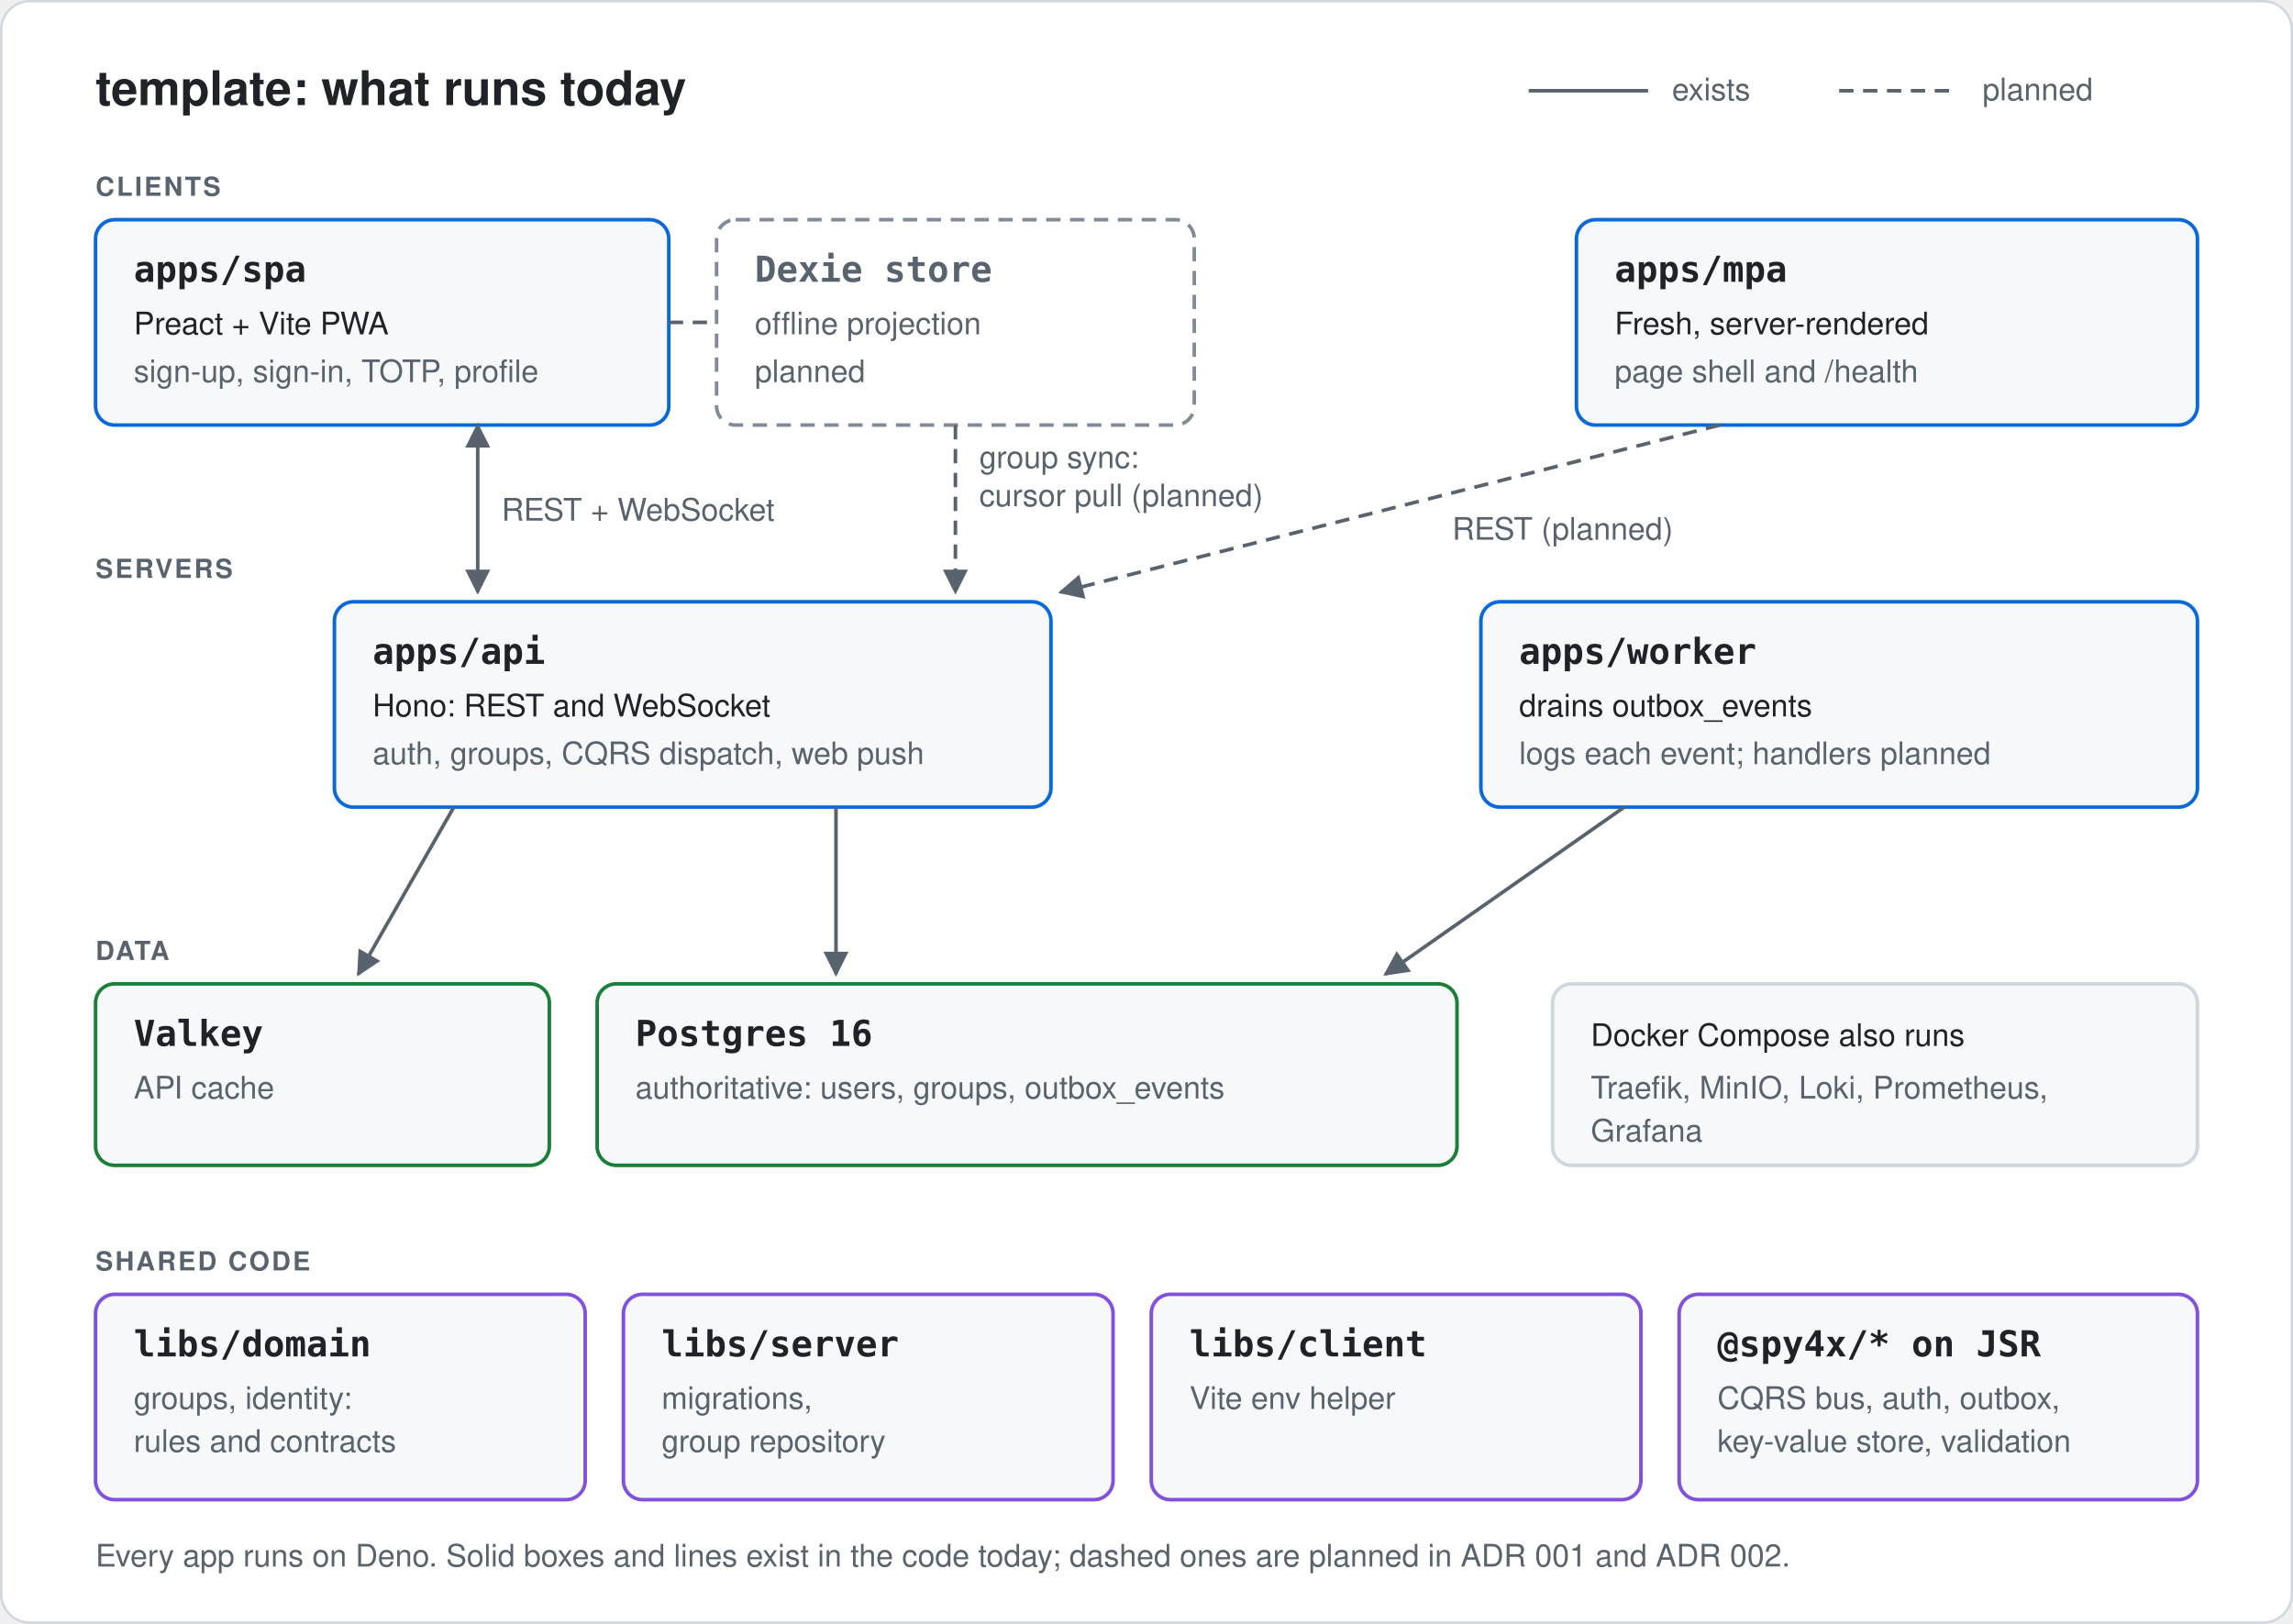
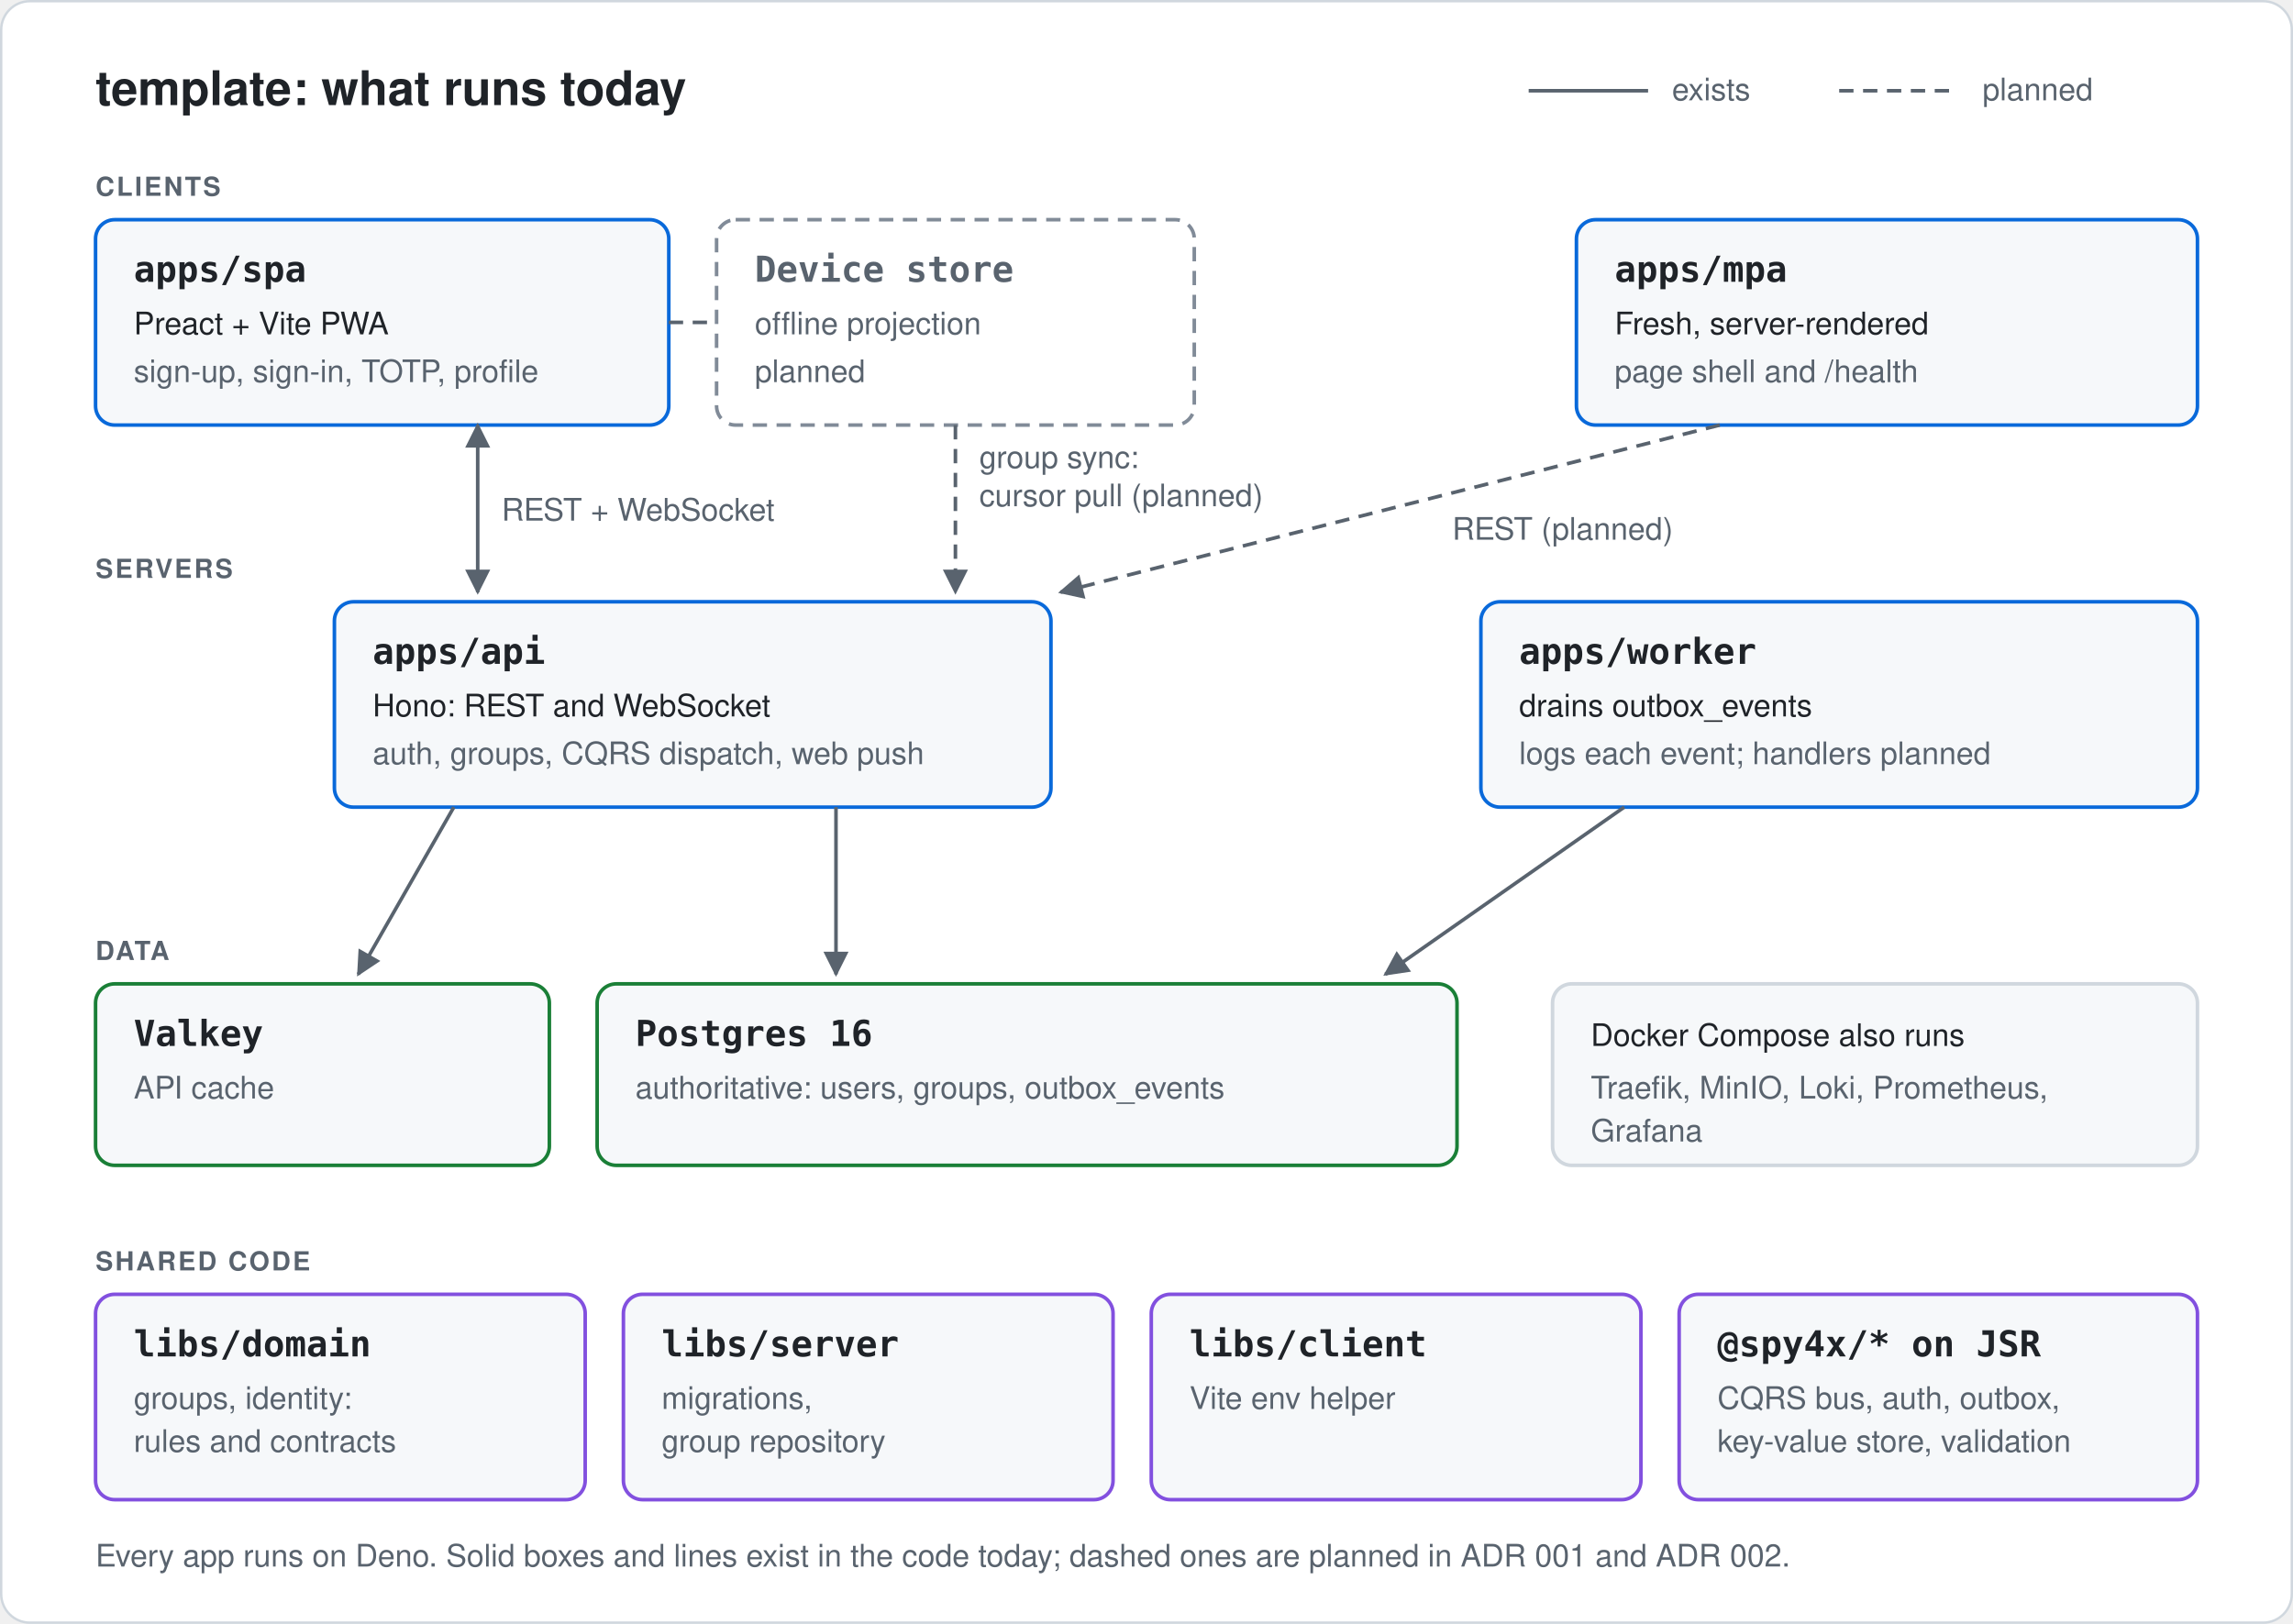
<svg xmlns="http://www.w3.org/2000/svg" viewBox="0 0 960 680" width="960" height="680" role="img" aria-labelledby="title desc">
  <style>
    .bg { fill: #ffffff; stroke: #d0d7de; }
    .t { fill: #1f2328; font-family: -apple-system, BlinkMacSystemFont, "Segoe UI", Helvetica, Arial, sans-serif; font-size: 13px; }
    .h { font-family: ui-monospace, SFMono-Regular, Menlo, Consolas, monospace; font-size: 15px; font-weight: 600; }
    .title { font-size: 20px; font-weight: 600; }
    .m { fill: #59636e; }
    .tier { fill: #59636e; font-size: 11px; font-weight: 600; letter-spacing: 0.08em; }
    .box { fill: #f6f8fa; stroke-width: 1.5; }
    .app { stroke: #0969da; }
    .data { stroke: #1a7f37; }
    .lib { stroke: #8250df; }
    .ops { stroke: #d0d7de; }
    .plan { fill: none; stroke: #818b98; stroke-width: 1.5; stroke-dasharray: 6 4; }
    .line { stroke: #59636e; stroke-width: 1.5; fill: none; }
    .dash { stroke-dasharray: 6 4; }
    .head { fill: #59636e; }
    @media (prefers-color-scheme: dark) {
      .bg { fill: #0d1117; stroke: #30363d; }
      .t { fill: #e6edf3; }
      .m, .tier { fill: #9198a1; }
      .box { fill: #161b22; }
      .app { stroke: #4493f8; }
      .data { stroke: #3fb950; }
      .lib { stroke: #ab7df8; }
      .ops { stroke: #30363d; }
      .plan { stroke: #6e7681; }
      .line { stroke: #9198a1; }
      .head { fill: #9198a1; }
    }
  </style>
  <defs>
    <marker id="arrow" viewBox="0 0 10 10" refX="9" refY="5" markerWidth="7" markerHeight="7" orient="auto-start-reverse">
      <path class="head" d="M0 0 L10 5 L0 10 z" />
    </marker>
  </defs>
  <rect class="bg" x="0.5" y="0.5" width="959" height="679" rx="12" />
  <text class="t title" x="40" y="44">template: what runs today</text>
  <line class="line" x1="640" y1="38" x2="690" y2="38" />
  <text class="t m" x="700" y="42">exists</text>
  <line class="line dash" x1="770" y1="38" x2="820" y2="38" />
  <text class="t m" x="830" y="42">planned</text>
  <text class="t tier" x="40" y="82">CLIENTS</text>
  <rect class="box app" x="40" y="92" width="240" height="86" rx="8" />
  <text class="t h" x="56" y="118">apps/spa</text>
  <text class="t" x="56" y="140">Preact + Vite PWA</text>
  <text class="t m" x="56" y="160">sign-up, sign-in, TOTP, profile</text>
  <rect class="plan" x="300" y="92" width="200" height="86" rx="8" />
-   <text class="t h m" x="316" y="118">Dexie store</text>
+   <text class="t h m" x="316" y="118">Device store</text>
  <text class="t m" x="316" y="140">offline projection</text>
  <text class="t m" x="316" y="160">planned</text>
  <line class="line dash" x1="280" y1="135" x2="300" y2="135" />
  <rect class="box app" x="660" y="92" width="260" height="86" rx="8" />
  <text class="t h" x="676" y="118">apps/mpa</text>
  <text class="t" x="676" y="140">Fresh, server-rendered</text>
  <text class="t m" x="676" y="160">page shell and /health</text>
  <line class="line" x1="200" y1="178" x2="200" y2="248" marker-start="url(#arrow)" marker-end="url(#arrow)" />
  <text class="t m" x="210" y="218">REST + WebSocket</text>
  <line class="line dash" x1="400" y1="178" x2="400" y2="248" marker-end="url(#arrow)" />
  <text class="t m" x="410" y="196">group sync:</text>
  <text class="t m" x="410" y="212">cursor pull (planned)</text>
  <line class="line dash" x1="720" y1="178" x2="444" y2="248" marker-end="url(#arrow)" />
  <text class="t m" x="608" y="226">REST (planned)</text>
  <text class="t tier" x="40" y="242">SERVERS</text>
  <rect class="box app" x="140" y="252" width="300" height="86" rx="8" />
  <text class="t h" x="156" y="278">apps/api</text>
  <text class="t" x="156" y="300">Hono: REST and WebSocket</text>
  <text class="t m" x="156" y="320">auth, groups, CQRS dispatch, web push</text>
  <rect class="box app" x="620" y="252" width="300" height="86" rx="8" />
  <text class="t h" x="636" y="278">apps/worker</text>
  <text class="t" x="636" y="300">drains outbox_events</text>
  <text class="t m" x="636" y="320">logs each event; handlers planned</text>
  <line class="line" x1="190" y1="338" x2="150" y2="408" marker-end="url(#arrow)" />
  <line class="line" x1="350" y1="338" x2="350" y2="408" marker-end="url(#arrow)" />
  <line class="line" x1="680" y1="338" x2="580" y2="408" marker-end="url(#arrow)" />
  <text class="t tier" x="40" y="402">DATA</text>
  <rect class="box data" x="40" y="412" width="190" height="76" rx="8" />
  <text class="t h" x="56" y="438">Valkey</text>
  <text class="t m" x="56" y="460">API cache</text>
  <rect class="box data" x="250" y="412" width="360" height="76" rx="8" />
  <text class="t h" x="266" y="438">Postgres 16</text>
  <text class="t m" x="266" y="460">authoritative: users, groups, outbox_events</text>
  <rect class="box ops" x="650" y="412" width="270" height="76" rx="8" />
  <text class="t" x="666" y="438">Docker Compose also runs</text>
  <text class="t m" x="666" y="460">Traefik, MinIO, Loki, Prometheus,</text>
  <text class="t m" x="666" y="478">Grafana</text>
  <text class="t tier" x="40" y="532">SHARED CODE</text>
  <rect class="box lib" x="40" y="542" width="205" height="86" rx="8" />
  <text class="t h" x="56" y="568">libs/domain</text>
  <text class="t m" x="56" y="590">groups, identity:</text>
  <text class="t m" x="56" y="608">rules and contracts</text>
  <rect class="box lib" x="261" y="542" width="205" height="86" rx="8" />
  <text class="t h" x="277" y="568">libs/server</text>
  <text class="t m" x="277" y="590">migrations,</text>
  <text class="t m" x="277" y="608">group repository</text>
  <rect class="box lib" x="482" y="542" width="205" height="86" rx="8" />
  <text class="t h" x="498" y="568">libs/client</text>
  <text class="t m" x="498" y="590">Vite env helper</text>
  <rect class="box lib" x="703" y="542" width="217" height="86" rx="8" />
  <text class="t h" x="719" y="568">@spy4x/* on JSR</text>
  <text class="t m" x="719" y="590">CQRS bus, auth, outbox,</text>
  <text class="t m" x="719" y="608">key-value store, validation</text>
  <text class="t m" x="40" y="656">Every app runs on Deno. Solid boxes and lines exist in the code today; dashed ones are planned in ADR 001 and ADR 002.</text>
</svg>
